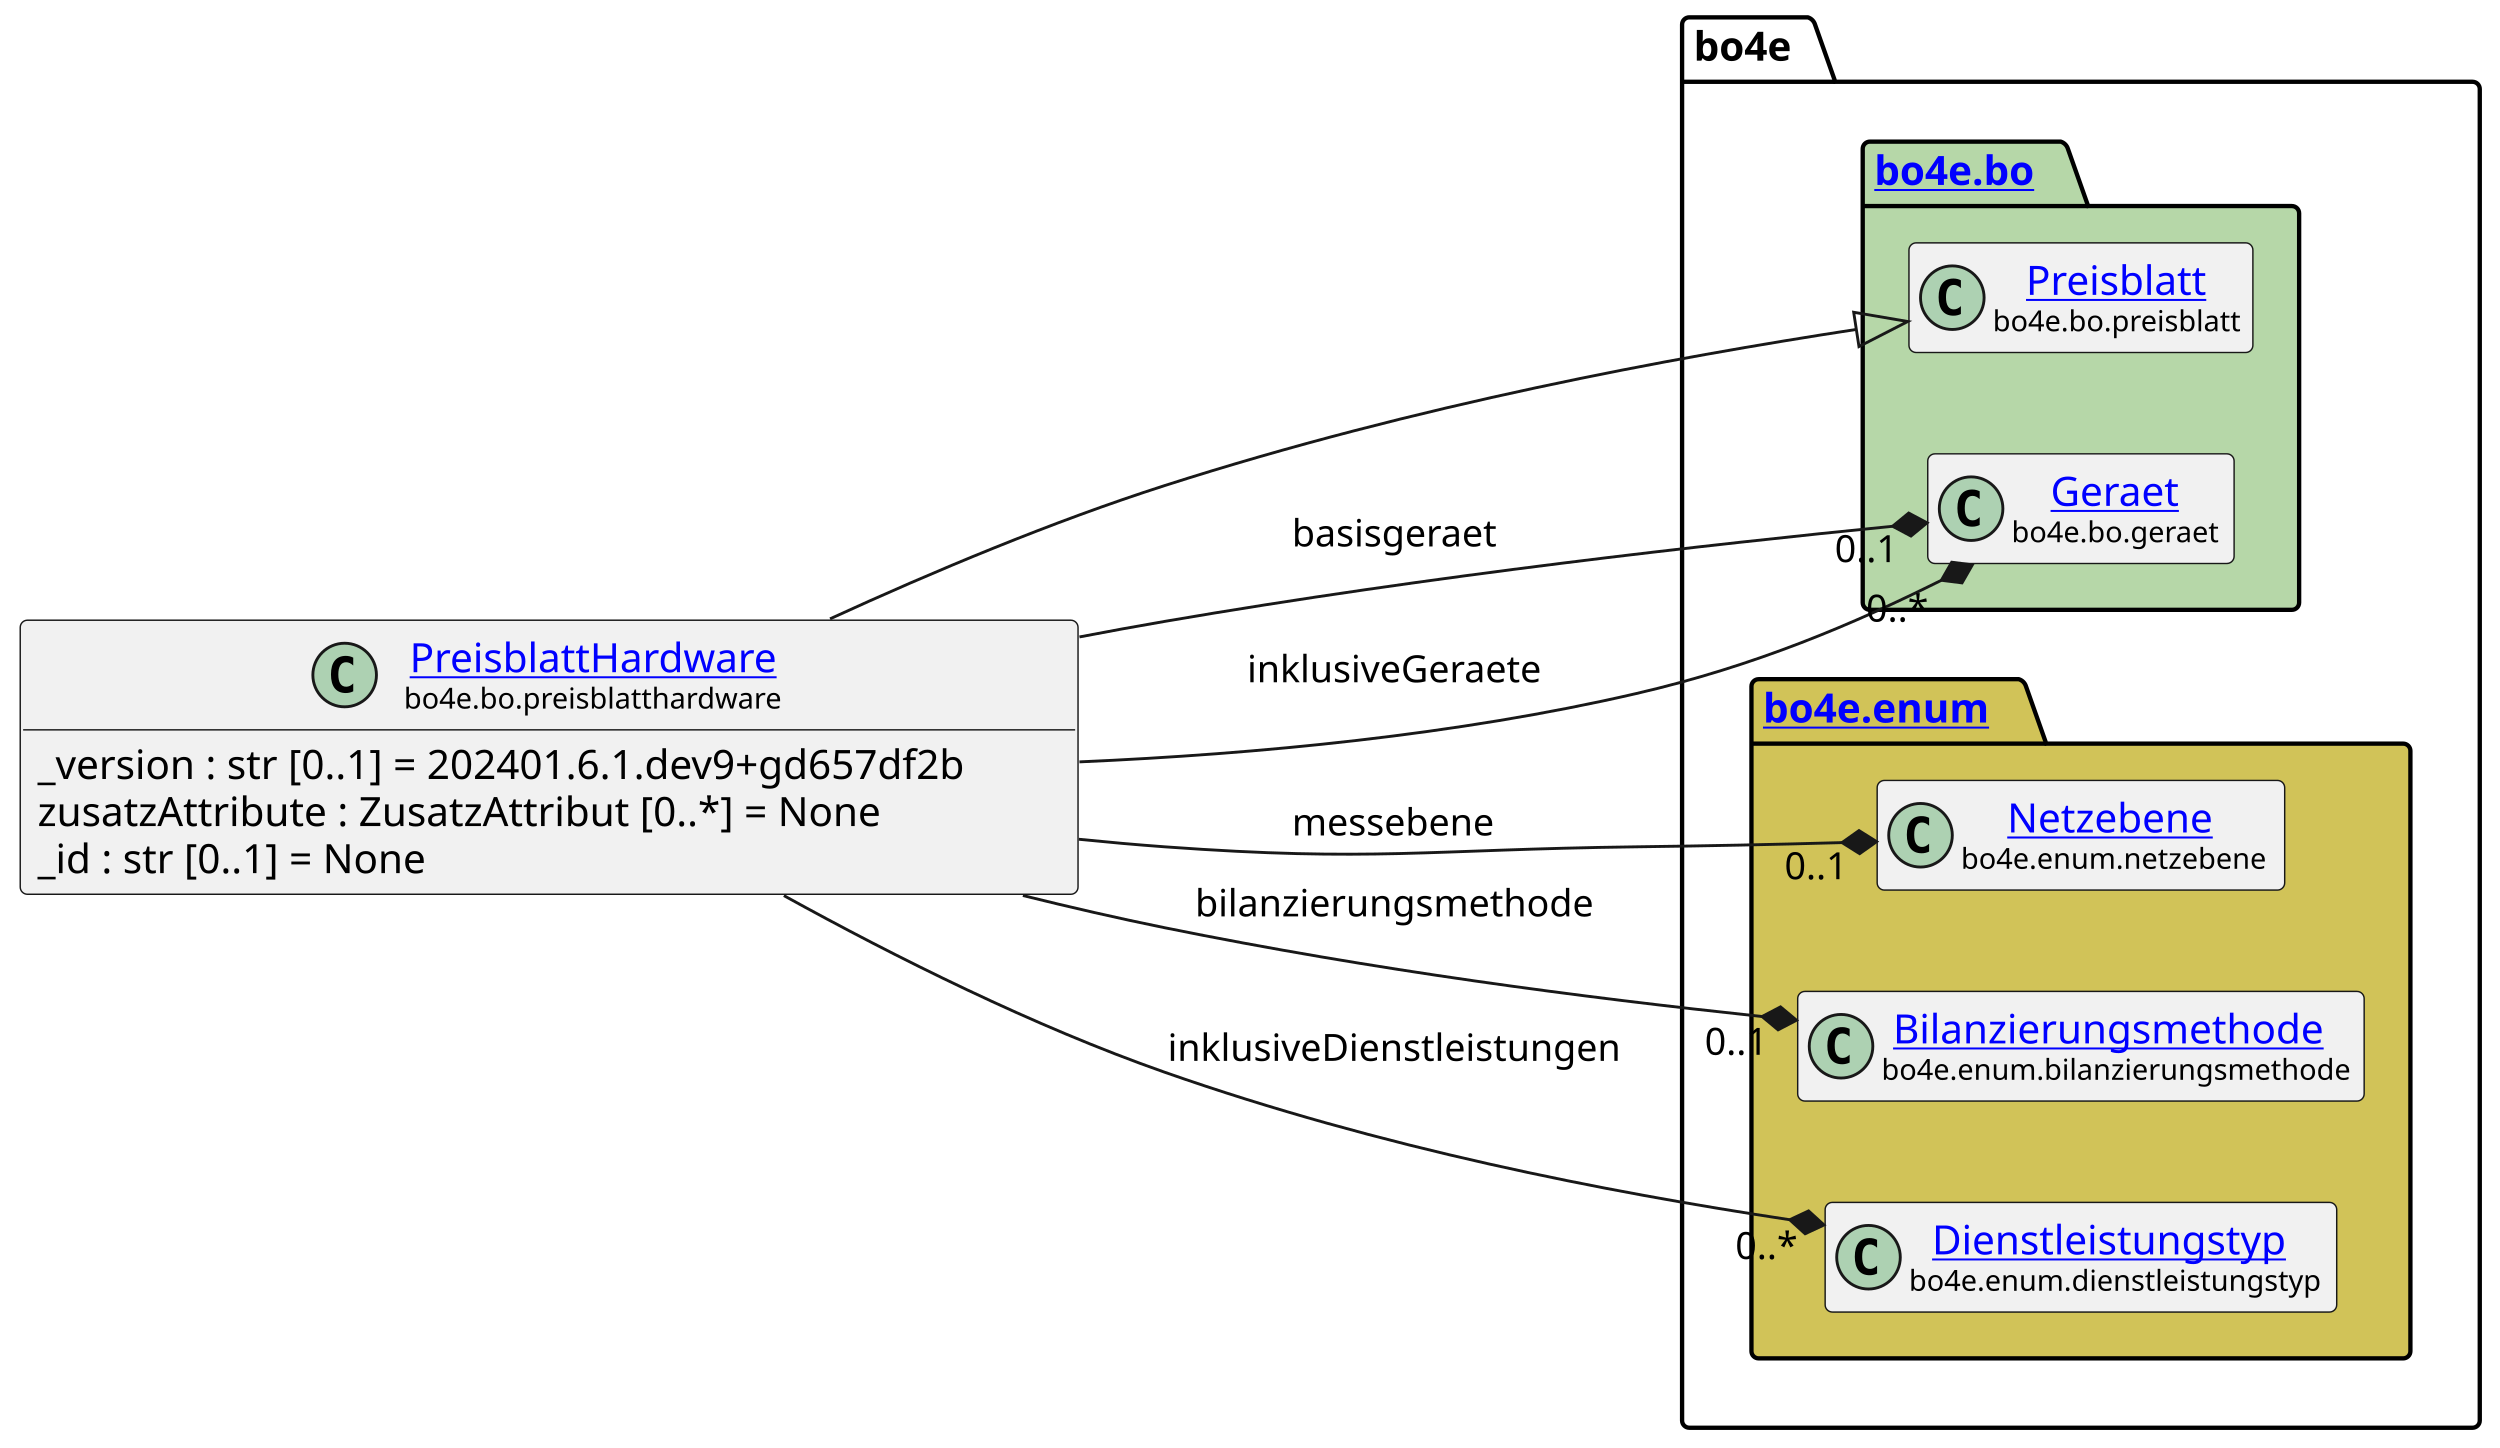
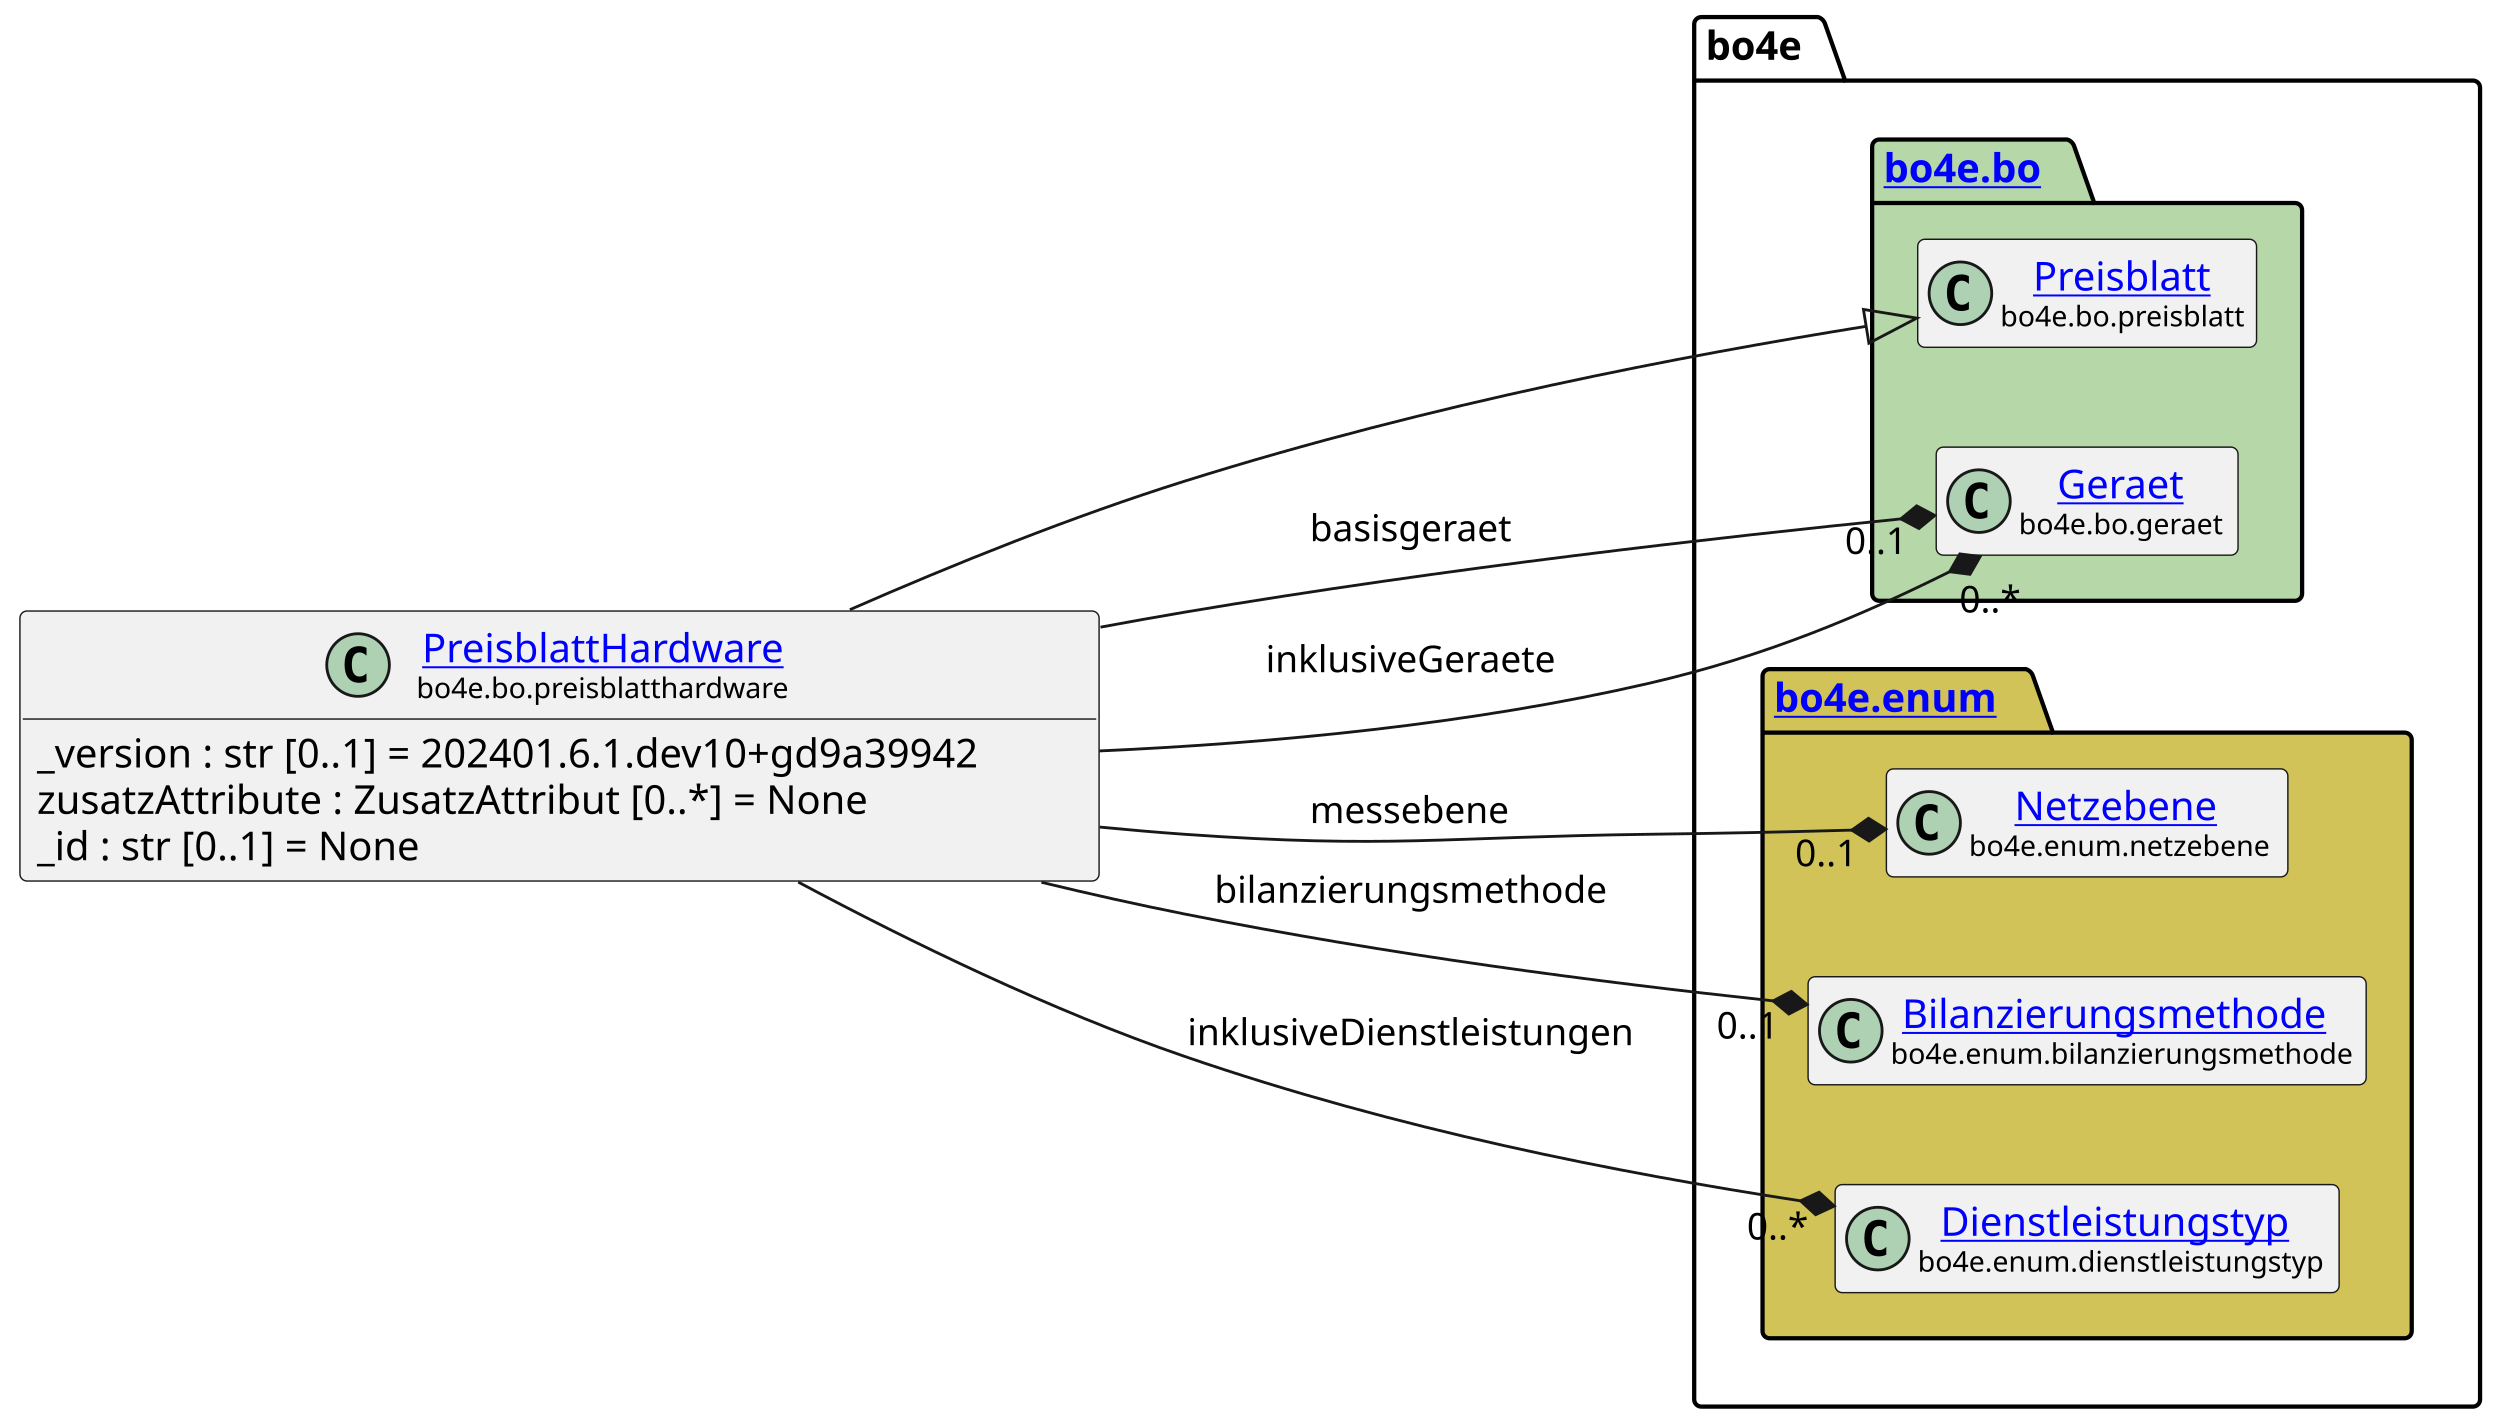
- <svg xmlns="http://www.w3.org/2000/svg" xmlns:xlink="http://www.w3.org/1999/xlink" contentStyleType="text/css" height="501px" preserveAspectRatio="none" style="width:865px;height:501px;background:#FFFFFF;" version="1.1" viewBox="0 0 865 501" width="865px" zoomAndPan="magnify">
+ <svg xmlns="http://www.w3.org/2000/svg" xmlns:xlink="http://www.w3.org/1999/xlink" contentStyleType="text/css" height="501px" preserveAspectRatio="none" style="width:878px;height:501px;background:#FFFFFF;" version="1.1" viewBox="0 0 878 501" width="878px" zoomAndPan="magnify">
  <defs />
  <g>
    <g id="cluster_bo4e">
-       <path d="M584.5,6 L625.5,6 A3.75,3.75 0 0 1 628,8.5 L635,28.297 L855.5,28.297 A2.5,2.5 0 0 1 858,30.797 L858,491.5 A2.5,2.5 0 0 1 855.5,494 L584.5,494 A2.5,2.5 0 0 1 582,491.5 L582,8.5 A2.5,2.5 0 0 1 584.5,6 " fill="none" style="stroke:#000000;stroke-width:1.5;" />
-       <line style="stroke:#000000;stroke-width:1.5;" x1="582" x2="635" y1="28.297" y2="28.297" />
-       <text fill="#000000" font-family="sans-serif" font-size="14" font-weight="bold" lengthAdjust="spacing" textLength="40" x="586" y="20.995">bo4e</text>
+       <path d="M597.5,6 L638.5,6 A3.75,3.75 0 0 1 641,8.5 L648,28.297 L868.5,28.297 A2.5,2.5 0 0 1 871,30.797 L871,491.5 A2.5,2.5 0 0 1 868.5,494 L597.5,494 A2.5,2.5 0 0 1 595,491.5 L595,8.5 A2.5,2.5 0 0 1 597.5,6 " fill="none" style="stroke:#000000;stroke-width:1.5;" />
+       <line style="stroke:#000000;stroke-width:1.5;" x1="595" x2="648" y1="28.297" y2="28.297" />
+       <text fill="#000000" font-family="sans-serif" font-size="14" font-weight="bold" lengthAdjust="spacing" textLength="40" x="599" y="20.995">bo4e</text>
    </g>
    <g id="cluster_bo">
-       <path d="M647,49 L713,49 A3.75,3.75 0 0 1 715.5,51.5 L722.5,71.297 L793,71.297 A2.5,2.5 0 0 1 795.5,73.797 L795.5,208.5 A2.5,2.5 0 0 1 793,211 L647,211 A2.5,2.5 0 0 1 644.5,208.5 L644.5,51.5 A2.5,2.5 0 0 1 647,49 " fill="#B6D7A8" style="stroke:#000000;stroke-width:1.5;" />
-       <line style="stroke:#000000;stroke-width:1.5;" x1="644.5" x2="722.5" y1="71.297" y2="71.297" />
+       <path d="M660,49 L726,49 A3.75,3.75 0 0 1 728.5,51.5 L735.5,71.297 L806,71.297 A2.5,2.5 0 0 1 808.5,73.797 L808.5,208.5 A2.5,2.5 0 0 1 806,211 L660,211 A2.5,2.5 0 0 1 657.5,208.5 L657.5,51.5 A2.5,2.5 0 0 1 660,49 " fill="#B6D7A8" style="stroke:#000000;stroke-width:1.5;" />
+       <line style="stroke:#000000;stroke-width:1.5;" x1="657.5" x2="735.5" y1="71.297" y2="71.297" />
      <a href="https://bo4e.github.io/BO4E-python/latest/api/bo4e.bo.html" target="_top" title="https://bo4e.github.io/BO4E-python/latest/api/bo4e.bo.html" xlink:actuate="onRequest" xlink:href="https://bo4e.github.io/BO4E-python/latest/api/bo4e.bo.html" xlink:show="new" xlink:title="https://bo4e.github.io/BO4E-python/latest/api/bo4e.bo.html" xlink:type="simple">
-         <text fill="#0000FF" font-family="sans-serif" font-size="14" font-weight="bold" lengthAdjust="spacing" text-decoration="underline" textLength="65" x="648.5" y="63.995">bo4e.bo</text>
+         <text fill="#0000FF" font-family="sans-serif" font-size="14" font-weight="bold" lengthAdjust="spacing" text-decoration="underline" textLength="65" x="661.5" y="63.995">bo4e.bo</text>
      </a>
    </g>
    <g id="cluster_enum">
-       <path d="M608.5,235 L698.5,235 A3.75,3.75 0 0 1 701,237.5 L708,257.297 L831.5,257.297 A2.5,2.5 0 0 1 834,259.797 L834,467.5 A2.5,2.5 0 0 1 831.5,470 L608.5,470 A2.5,2.5 0 0 1 606,467.5 L606,237.5 A2.5,2.5 0 0 1 608.5,235 " fill="#D1C358" style="stroke:#000000;stroke-width:1.5;" />
-       <line style="stroke:#000000;stroke-width:1.5;" x1="606" x2="708" y1="257.297" y2="257.297" />
+       <path d="M621.5,235 L711.5,235 A3.75,3.75 0 0 1 714,237.5 L721,257.297 L844.5,257.297 A2.5,2.5 0 0 1 847,259.797 L847,467.5 A2.5,2.5 0 0 1 844.5,470 L621.5,470 A2.5,2.5 0 0 1 619,467.5 L619,237.5 A2.5,2.5 0 0 1 621.5,235 " fill="#D1C358" style="stroke:#000000;stroke-width:1.5;" />
+       <line style="stroke:#000000;stroke-width:1.5;" x1="619" x2="721" y1="257.297" y2="257.297" />
      <a href="https://bo4e.github.io/BO4E-python/latest/api/bo4e.enum.html" target="_top" title="https://bo4e.github.io/BO4E-python/latest/api/bo4e.enum.html" xlink:actuate="onRequest" xlink:href="https://bo4e.github.io/BO4E-python/latest/api/bo4e.enum.html" xlink:show="new" xlink:title="https://bo4e.github.io/BO4E-python/latest/api/bo4e.enum.html" xlink:type="simple">
-         <text fill="#0000FF" font-family="sans-serif" font-size="14" font-weight="bold" lengthAdjust="spacing" text-decoration="underline" textLength="89" x="610" y="249.995">bo4e.enum</text>
+         <text fill="#0000FF" font-family="sans-serif" font-size="14" font-weight="bold" lengthAdjust="spacing" text-decoration="underline" textLength="89" x="623" y="249.995">bo4e.enum</text>
      </a>
    </g>
    <g id="elem_Preisblatt">
-       <rect codeLine="10" fill="#F1F1F1" height="37.938" id="Preisblatt" rx="2.5" ry="2.5" style="stroke:#181818;stroke-width:0.5;" width="119" x="660.5" y="84.03" />
-       <ellipse cx="675.5" cy="102.999" fill="#ADD1B2" rx="11" ry="11" style="stroke:#181818;stroke-width:1.0;" />
-       <path d="M678.469,108.639 Q677.891,108.936 677.25,109.077 Q676.609,109.233 675.906,109.233 Q673.406,109.233 672.078,107.593 Q670.766,105.936 670.766,102.811 Q670.766,99.686 672.078,98.03 Q673.406,96.374 675.906,96.374 Q676.609,96.374 677.25,96.53 Q677.906,96.686 678.469,96.983 L678.469,99.702 Q677.844,99.124 677.25,98.858 Q676.656,98.577 676.031,98.577 Q674.688,98.577 674,99.655 Q673.312,100.718 673.312,102.811 Q673.312,104.905 674,105.983 Q674.688,107.046 676.031,107.046 Q676.656,107.046 677.25,106.78 Q677.844,106.499 678.469,105.921 L678.469,108.639 Z " fill="#000000" />
+       <rect codeLine="10" fill="#F1F1F1" height="37.938" id="Preisblatt" rx="2.5" ry="2.5" style="stroke:#181818;stroke-width:0.5;" width="119" x="673.5" y="84.03" />
+       <ellipse cx="688.5" cy="102.999" fill="#ADD1B2" rx="11" ry="11" style="stroke:#181818;stroke-width:1.0;" />
+       <path d="M691.469,108.639 Q690.891,108.936 690.25,109.077 Q689.609,109.233 688.906,109.233 Q686.406,109.233 685.078,107.593 Q683.766,105.936 683.766,102.811 Q683.766,99.686 685.078,98.03 Q686.406,96.374 688.906,96.374 Q689.609,96.374 690.25,96.53 Q690.906,96.686 691.469,96.983 L691.469,99.702 Q690.844,99.124 690.25,98.858 Q689.656,98.577 689.031,98.577 Q687.688,98.577 687,99.655 Q686.312,100.718 686.312,102.811 Q686.312,104.905 687,105.983 Q687.688,107.046 689.031,107.046 Q689.656,107.046 690.25,106.78 Q690.844,106.499 691.469,105.921 L691.469,108.639 Z " fill="#000000" />
      <a href="https://bo4e.github.io/BO4E-python/latest/api/bo4e.bo.html#bo4e.bo.preisblatt.Preisblatt" target="_top" title="https://bo4e.github.io/BO4E-python/latest/api/bo4e.bo.html#bo4e.bo.preisblatt.Preisblatt" xlink:actuate="onRequest" xlink:href="https://bo4e.github.io/BO4E-python/latest/api/bo4e.bo.html#bo4e.bo.preisblatt.Preisblatt" xlink:show="new" xlink:title="https://bo4e.github.io/BO4E-python/latest/api/bo4e.bo.html#bo4e.bo.preisblatt.Preisblatt" xlink:type="simple">
-         <text fill="#0000FF" font-family="sans-serif" font-size="14" lengthAdjust="spacing" text-decoration="underline" textLength="64" x="701" y="102.025">Preisblatt</text>
+         <text fill="#0000FF" font-family="sans-serif" font-size="14" lengthAdjust="spacing" text-decoration="underline" textLength="64" x="714" y="102.025">Preisblatt</text>
      </a>
-       <text fill="#000000" font-family="sans-serif" font-size="10" lengthAdjust="spacing" textLength="87" x="689.5" y="114.609">bo4e.bo.preisblatt</text>
+       <text fill="#000000" font-family="sans-serif" font-size="10" lengthAdjust="spacing" textLength="87" x="702.5" y="114.609">bo4e.bo.preisblatt</text>
    </g>
    <g id="elem_Geraet">
-       <rect codeLine="11" fill="#F1F1F1" height="37.938" id="Geraet" rx="2.5" ry="2.5" style="stroke:#181818;stroke-width:0.5;" width="106" x="667" y="157.03" />
-       <ellipse cx="682" cy="175.999" fill="#ADD1B2" rx="11" ry="11" style="stroke:#181818;stroke-width:1.0;" />
-       <path d="M684.969,181.639 Q684.391,181.936 683.75,182.077 Q683.109,182.233 682.406,182.233 Q679.906,182.233 678.578,180.593 Q677.266,178.936 677.266,175.811 Q677.266,172.686 678.578,171.03 Q679.906,169.374 682.406,169.374 Q683.109,169.374 683.75,169.53 Q684.406,169.686 684.969,169.983 L684.969,172.702 Q684.344,172.124 683.75,171.858 Q683.156,171.577 682.531,171.577 Q681.188,171.577 680.5,172.655 Q679.812,173.718 679.812,175.811 Q679.812,177.905 680.5,178.983 Q681.188,180.046 682.531,180.046 Q683.156,180.046 683.75,179.78 Q684.344,179.499 684.969,178.921 L684.969,181.639 Z " fill="#000000" />
+       <rect codeLine="11" fill="#F1F1F1" height="37.938" id="Geraet" rx="2.5" ry="2.5" style="stroke:#181818;stroke-width:0.5;" width="106" x="680" y="157.03" />
+       <ellipse cx="695" cy="175.999" fill="#ADD1B2" rx="11" ry="11" style="stroke:#181818;stroke-width:1.0;" />
+       <path d="M697.969,181.639 Q697.391,181.936 696.75,182.077 Q696.109,182.233 695.406,182.233 Q692.906,182.233 691.578,180.593 Q690.266,178.936 690.266,175.811 Q690.266,172.686 691.578,171.03 Q692.906,169.374 695.406,169.374 Q696.109,169.374 696.75,169.53 Q697.406,169.686 697.969,169.983 L697.969,172.702 Q697.344,172.124 696.75,171.858 Q696.156,171.577 695.531,171.577 Q694.188,171.577 693.5,172.655 Q692.812,173.718 692.812,175.811 Q692.812,177.905 693.5,178.983 Q694.188,180.046 695.531,180.046 Q696.156,180.046 696.75,179.78 Q697.344,179.499 697.969,178.921 L697.969,181.639 Z " fill="#000000" />
      <a href="https://bo4e.github.io/BO4E-python/latest/api/bo4e.bo.html#bo4e.bo.geraet.Geraet" target="_top" title="https://bo4e.github.io/BO4E-python/latest/api/bo4e.bo.html#bo4e.bo.geraet.Geraet" xlink:actuate="onRequest" xlink:href="https://bo4e.github.io/BO4E-python/latest/api/bo4e.bo.html#bo4e.bo.geraet.Geraet" xlink:show="new" xlink:title="https://bo4e.github.io/BO4E-python/latest/api/bo4e.bo.html#bo4e.bo.geraet.Geraet" xlink:type="simple">
-         <text fill="#0000FF" font-family="sans-serif" font-size="14" lengthAdjust="spacing" text-decoration="underline" textLength="47" x="709.5" y="175.025">Geraet</text>
+         <text fill="#0000FF" font-family="sans-serif" font-size="14" lengthAdjust="spacing" text-decoration="underline" textLength="47" x="722.5" y="175.025">Geraet</text>
      </a>
-       <text fill="#000000" font-family="sans-serif" font-size="10" lengthAdjust="spacing" textLength="74" x="696" y="187.609">bo4e.bo.geraet</text>
+       <text fill="#000000" font-family="sans-serif" font-size="10" lengthAdjust="spacing" textLength="74" x="709" y="187.609">bo4e.bo.geraet</text>
    </g>
    <g id="elem_Netzebene">
-       <rect codeLine="14" fill="#F1F1F1" height="37.938" id="Netzebene" rx="2.5" ry="2.5" style="stroke:#181818;stroke-width:0.5;" width="141" x="649.5" y="270.03" />
-       <ellipse cx="664.5" cy="288.999" fill="#ADD1B2" rx="11" ry="11" style="stroke:#181818;stroke-width:1.0;" />
-       <path d="M667.469,294.639 Q666.891,294.936 666.25,295.077 Q665.609,295.233 664.906,295.233 Q662.406,295.233 661.078,293.592 Q659.766,291.936 659.766,288.811 Q659.766,285.686 661.078,284.03 Q662.406,282.374 664.906,282.374 Q665.609,282.374 666.25,282.53 Q666.906,282.686 667.469,282.983 L667.469,285.702 Q666.844,285.124 666.25,284.858 Q665.656,284.577 665.031,284.577 Q663.688,284.577 663,285.655 Q662.312,286.717 662.312,288.811 Q662.312,290.905 663,291.983 Q663.688,293.046 665.031,293.046 Q665.656,293.046 666.25,292.78 Q666.844,292.499 667.469,291.921 L667.469,294.639 Z " fill="#000000" />
+       <rect codeLine="14" fill="#F1F1F1" height="37.938" id="Netzebene" rx="2.5" ry="2.5" style="stroke:#181818;stroke-width:0.5;" width="141" x="662.5" y="270.03" />
+       <ellipse cx="677.5" cy="288.999" fill="#ADD1B2" rx="11" ry="11" style="stroke:#181818;stroke-width:1.0;" />
+       <path d="M680.469,294.639 Q679.891,294.936 679.25,295.077 Q678.609,295.233 677.906,295.233 Q675.406,295.233 674.078,293.592 Q672.766,291.936 672.766,288.811 Q672.766,285.686 674.078,284.03 Q675.406,282.374 677.906,282.374 Q678.609,282.374 679.25,282.53 Q679.906,282.686 680.469,282.983 L680.469,285.702 Q679.844,285.124 679.25,284.858 Q678.656,284.577 678.031,284.577 Q676.688,284.577 676,285.655 Q675.312,286.717 675.312,288.811 Q675.312,290.905 676,291.983 Q676.688,293.046 678.031,293.046 Q678.656,293.046 679.25,292.78 Q679.844,292.499 680.469,291.921 L680.469,294.639 Z " fill="#000000" />
      <a href="https://bo4e.github.io/BO4E-python/latest/api/bo4e.enum.html#bo4e.enum.netzebene.Netzebene" target="_top" title="https://bo4e.github.io/BO4E-python/latest/api/bo4e.enum.html#bo4e.enum.netzebene.Netzebene" xlink:actuate="onRequest" xlink:href="https://bo4e.github.io/BO4E-python/latest/api/bo4e.enum.html#bo4e.enum.netzebene.Netzebene" xlink:show="new" xlink:title="https://bo4e.github.io/BO4E-python/latest/api/bo4e.enum.html#bo4e.enum.netzebene.Netzebene" xlink:type="simple">
-         <text fill="#0000FF" font-family="sans-serif" font-size="14" lengthAdjust="spacing" text-decoration="underline" textLength="77" x="694.5" y="288.025">Netzebene</text>
+         <text fill="#0000FF" font-family="sans-serif" font-size="14" lengthAdjust="spacing" text-decoration="underline" textLength="77" x="707.5" y="288.025">Netzebene</text>
      </a>
-       <text fill="#000000" font-family="sans-serif" font-size="10" lengthAdjust="spacing" textLength="109" x="678.5" y="300.609">bo4e.enum.netzebene</text>
+       <text fill="#000000" font-family="sans-serif" font-size="10" lengthAdjust="spacing" textLength="109" x="691.5" y="300.609">bo4e.enum.netzebene</text>
    </g>
    <g id="elem_Bilanzierungsmethode">
-       <rect codeLine="15" fill="#F1F1F1" height="37.938" id="Bilanzierungsmethode" rx="2.5" ry="2.5" style="stroke:#181818;stroke-width:0.5;" width="196" x="622" y="343.03" />
-       <ellipse cx="637" cy="361.999" fill="#ADD1B2" rx="11" ry="11" style="stroke:#181818;stroke-width:1.0;" />
-       <path d="M639.969,367.639 Q639.391,367.936 638.75,368.077 Q638.109,368.233 637.406,368.233 Q634.906,368.233 633.578,366.592 Q632.266,364.936 632.266,361.811 Q632.266,358.686 633.578,357.03 Q634.906,355.374 637.406,355.374 Q638.109,355.374 638.75,355.53 Q639.406,355.686 639.969,355.983 L639.969,358.702 Q639.344,358.124 638.75,357.858 Q638.156,357.577 637.531,357.577 Q636.188,357.577 635.5,358.655 Q634.812,359.717 634.812,361.811 Q634.812,363.905 635.5,364.983 Q636.188,366.046 637.531,366.046 Q638.156,366.046 638.75,365.78 Q639.344,365.499 639.969,364.921 L639.969,367.639 Z " fill="#000000" />
+       <rect codeLine="15" fill="#F1F1F1" height="37.938" id="Bilanzierungsmethode" rx="2.5" ry="2.5" style="stroke:#181818;stroke-width:0.5;" width="196" x="635" y="343.03" />
+       <ellipse cx="650" cy="361.999" fill="#ADD1B2" rx="11" ry="11" style="stroke:#181818;stroke-width:1.0;" />
+       <path d="M652.969,367.639 Q652.391,367.936 651.75,368.077 Q651.109,368.233 650.406,368.233 Q647.906,368.233 646.578,366.592 Q645.266,364.936 645.266,361.811 Q645.266,358.686 646.578,357.03 Q647.906,355.374 650.406,355.374 Q651.109,355.374 651.75,355.53 Q652.406,355.686 652.969,355.983 L652.969,358.702 Q652.344,358.124 651.75,357.858 Q651.156,357.577 650.531,357.577 Q649.188,357.577 648.5,358.655 Q647.812,359.717 647.812,361.811 Q647.812,363.905 648.5,364.983 Q649.188,366.046 650.531,366.046 Q651.156,366.046 651.75,365.78 Q652.344,365.499 652.969,364.921 L652.969,367.639 Z " fill="#000000" />
      <a href="https://bo4e.github.io/BO4E-python/latest/api/bo4e.enum.html#bo4e.enum.bilanzierungsmethode.Bilanzierungsmethode" target="_top" title="https://bo4e.github.io/BO4E-python/latest/api/bo4e.enum.html#bo4e.enum.bilanzierungsmethode.Bilanzierungsmethode" xlink:actuate="onRequest" xlink:href="https://bo4e.github.io/BO4E-python/latest/api/bo4e.enum.html#bo4e.enum.bilanzierungsmethode.Bilanzierungsmethode" xlink:show="new" xlink:title="https://bo4e.github.io/BO4E-python/latest/api/bo4e.enum.html#bo4e.enum.bilanzierungsmethode.Bilanzierungsmethode" xlink:type="simple">
-         <text fill="#0000FF" font-family="sans-serif" font-size="14" lengthAdjust="spacing" text-decoration="underline" textLength="156" x="655" y="361.025">Bilanzierungsmethode</text>
+         <text fill="#0000FF" font-family="sans-serif" font-size="14" lengthAdjust="spacing" text-decoration="underline" textLength="156" x="668" y="361.025">Bilanzierungsmethode</text>
      </a>
-       <text fill="#000000" font-family="sans-serif" font-size="10" lengthAdjust="spacing" textLength="164" x="651" y="373.609">bo4e.enum.bilanzierungsmethode</text>
+       <text fill="#000000" font-family="sans-serif" font-size="10" lengthAdjust="spacing" textLength="164" x="664" y="373.609">bo4e.enum.bilanzierungsmethode</text>
    </g>
    <g id="elem_Dienstleistungstyp">
-       <rect codeLine="16" fill="#F1F1F1" height="37.938" id="Dienstleistungstyp" rx="2.5" ry="2.5" style="stroke:#181818;stroke-width:0.5;" width="177" x="631.5" y="416.03" />
-       <ellipse cx="646.5" cy="434.999" fill="#ADD1B2" rx="11" ry="11" style="stroke:#181818;stroke-width:1.0;" />
-       <path d="M649.469,440.639 Q648.891,440.936 648.25,441.077 Q647.609,441.233 646.906,441.233 Q644.406,441.233 643.078,439.592 Q641.766,437.936 641.766,434.811 Q641.766,431.686 643.078,430.03 Q644.406,428.374 646.906,428.374 Q647.609,428.374 648.25,428.53 Q648.906,428.686 649.469,428.983 L649.469,431.702 Q648.844,431.124 648.25,430.858 Q647.656,430.577 647.031,430.577 Q645.688,430.577 645,431.655 Q644.312,432.717 644.312,434.811 Q644.312,436.905 645,437.983 Q645.688,439.046 647.031,439.046 Q647.656,439.046 648.25,438.78 Q648.844,438.499 649.469,437.921 L649.469,440.639 Z " fill="#000000" />
+       <rect codeLine="16" fill="#F1F1F1" height="37.938" id="Dienstleistungstyp" rx="2.5" ry="2.5" style="stroke:#181818;stroke-width:0.5;" width="177" x="644.5" y="416.03" />
+       <ellipse cx="659.5" cy="434.999" fill="#ADD1B2" rx="11" ry="11" style="stroke:#181818;stroke-width:1.0;" />
+       <path d="M662.469,440.639 Q661.891,440.936 661.25,441.077 Q660.609,441.233 659.906,441.233 Q657.406,441.233 656.078,439.592 Q654.766,437.936 654.766,434.811 Q654.766,431.686 656.078,430.03 Q657.406,428.374 659.906,428.374 Q660.609,428.374 661.25,428.53 Q661.906,428.686 662.469,428.983 L662.469,431.702 Q661.844,431.124 661.25,430.858 Q660.656,430.577 660.031,430.577 Q658.688,430.577 658,431.655 Q657.312,432.717 657.312,434.811 Q657.312,436.905 658,437.983 Q658.688,439.046 660.031,439.046 Q660.656,439.046 661.25,438.78 Q661.844,438.499 662.469,437.921 L662.469,440.639 Z " fill="#000000" />
      <a href="https://bo4e.github.io/BO4E-python/latest/api/bo4e.enum.html#bo4e.enum.dienstleistungstyp.Dienstleistungstyp" target="_top" title="https://bo4e.github.io/BO4E-python/latest/api/bo4e.enum.html#bo4e.enum.dienstleistungstyp.Dienstleistungstyp" xlink:actuate="onRequest" xlink:href="https://bo4e.github.io/BO4E-python/latest/api/bo4e.enum.html#bo4e.enum.dienstleistungstyp.Dienstleistungstyp" xlink:show="new" xlink:title="https://bo4e.github.io/BO4E-python/latest/api/bo4e.enum.html#bo4e.enum.dienstleistungstyp.Dienstleistungstyp" xlink:type="simple">
-         <text fill="#0000FF" font-family="sans-serif" font-size="14" lengthAdjust="spacing" text-decoration="underline" textLength="129" x="668.5" y="434.025">Dienstleistungstyp</text>
+         <text fill="#0000FF" font-family="sans-serif" font-size="14" lengthAdjust="spacing" text-decoration="underline" textLength="129" x="681.5" y="434.025">Dienstleistungstyp</text>
      </a>
-       <text fill="#000000" font-family="sans-serif" font-size="10" lengthAdjust="spacing" textLength="145" x="660.5" y="446.609">bo4e.enum.dienstleistungstyp</text>
+       <text fill="#000000" font-family="sans-serif" font-size="10" lengthAdjust="spacing" textLength="145" x="673.5" y="446.609">bo4e.enum.dienstleistungstyp</text>
    </g>
    <g id="elem_PreisblattHardware">
-       <rect codeLine="3" fill="#F1F1F1" height="94.828" id="PreisblattHardware" rx="2.5" ry="2.5" style="stroke:#181818;stroke-width:0.5;" width="366" x="7" y="214.59" />
-       <ellipse cx="119.25" cy="233.559" fill="#ADD1B2" rx="11" ry="11" style="stroke:#181818;stroke-width:1.0;" />
-       <path d="M122.219,239.199 Q121.641,239.496 121,239.637 Q120.359,239.793 119.656,239.793 Q117.156,239.793 115.828,238.153 Q114.516,236.496 114.516,233.371 Q114.516,230.246 115.828,228.59 Q117.156,226.934 119.656,226.934 Q120.359,226.934 121,227.09 Q121.656,227.246 122.219,227.543 L122.219,230.262 Q121.594,229.684 121,229.418 Q120.406,229.137 119.781,229.137 Q118.438,229.137 117.75,230.215 Q117.062,231.278 117.062,233.371 Q117.062,235.465 117.75,236.543 Q118.438,237.606 119.781,237.606 Q120.406,237.606 121,237.34 Q121.594,237.059 122.219,236.481 L122.219,239.199 Z " fill="#000000" />
+       <rect codeLine="3" fill="#F1F1F1" height="94.828" id="PreisblattHardware" rx="2.5" ry="2.5" style="stroke:#181818;stroke-width:0.5;" width="379" x="7" y="214.59" />
+       <ellipse cx="125.75" cy="233.559" fill="#ADD1B2" rx="11" ry="11" style="stroke:#181818;stroke-width:1.0;" />
+       <path d="M128.719,239.199 Q128.141,239.496 127.5,239.637 Q126.859,239.793 126.156,239.793 Q123.656,239.793 122.328,238.153 Q121.016,236.496 121.016,233.371 Q121.016,230.246 122.328,228.59 Q123.656,226.934 126.156,226.934 Q126.859,226.934 127.5,227.09 Q128.156,227.246 128.719,227.543 L128.719,230.262 Q128.094,229.684 127.5,229.418 Q126.906,229.137 126.281,229.137 Q124.938,229.137 124.25,230.215 Q123.562,231.278 123.562,233.371 Q123.562,235.465 124.25,236.543 Q124.938,237.606 126.281,237.606 Q126.906,237.606 127.5,237.34 Q128.094,237.059 128.719,236.481 L128.719,239.199 Z " fill="#000000" />
      <a href="https://bo4e.github.io/BO4E-python/latest/api/bo4e.bo.html#bo4e.bo.preisblatthardware.PreisblattHardware" target="_top" title="https://bo4e.github.io/BO4E-python/latest/api/bo4e.bo.html#bo4e.bo.preisblatthardware.PreisblattHardware" xlink:actuate="onRequest" xlink:href="https://bo4e.github.io/BO4E-python/latest/api/bo4e.bo.html#bo4e.bo.preisblatthardware.PreisblattHardware" xlink:show="new" xlink:title="https://bo4e.github.io/BO4E-python/latest/api/bo4e.bo.html#bo4e.bo.preisblatthardware.PreisblattHardware" xlink:type="simple">
-         <text fill="#0000FF" font-family="sans-serif" font-size="14" lengthAdjust="spacing" text-decoration="underline" textLength="129" x="141.75" y="232.585">PreisblattHardware</text>
+         <text fill="#0000FF" font-family="sans-serif" font-size="14" lengthAdjust="spacing" text-decoration="underline" textLength="129" x="148.25" y="232.585">PreisblattHardware</text>
      </a>
-       <text fill="#000000" font-family="sans-serif" font-size="10" lengthAdjust="spacing" textLength="133" x="139.75" y="245.169">bo4e.bo.preisblatthardware</text>
-       <line style="stroke:#181818;stroke-width:0.5;" x1="8" x2="372" y1="252.528" y2="252.528" />
-       <text fill="#000000" font-family="sans-serif" font-size="14" lengthAdjust="spacing" textLength="354" x="13" y="269.523">_version : str [0..1] = 202401.6.1.dev9+gd657df2b</text>
+       <text fill="#000000" font-family="sans-serif" font-size="10" lengthAdjust="spacing" textLength="133" x="146.25" y="245.169">bo4e.bo.preisblatthardware</text>
+       <line style="stroke:#181818;stroke-width:0.5;" x1="8" x2="385" y1="252.528" y2="252.528" />
+       <text fill="#000000" font-family="sans-serif" font-size="14" lengthAdjust="spacing" textLength="367" x="13" y="269.523">_version : str [0..1] = 202401.6.1.dev10+gd9a39942</text>
      <text fill="#000000" font-family="sans-serif" font-size="14" lengthAdjust="spacing" textLength="311" x="13" y="285.82">zusatzAttribute : ZusatzAttribut [0..*] = None</text>
      <text fill="#000000" font-family="sans-serif" font-size="14" lengthAdjust="spacing" textLength="147" x="13" y="302.116">_id : str [0..1] = None</text>
    </g>
    <g id="link_PreisblattHardware_Preisblatt">
-       <path codeLine="19" d="M287.19,214.12 C322.9,197.74 364.18,180.44 403,168 C490.61,139.93 578.089,123.858 642.289,113.978 " fill="none" id="PreisblattHardware-to-Preisblatt" style="stroke:#181818;stroke-width:1.0;" />
-       <polygon fill="none" points="660.08,111.24,641.377,108.048,643.202,119.908,660.08,111.24" style="stroke:#181818;stroke-width:1.0;" />
+       <path codeLine="19" d="M298.48,214.12 C334.93,198.15 376.76,181.32 416,169 C503.83,141.43 591.269,124.935 655.399,114.595 " fill="none" id="PreisblattHardware-to-Preisblatt" style="stroke:#181818;stroke-width:1.0;" />
+       <polygon fill="none" points="673.17,111.73,654.444,108.672,656.355,120.519,673.17,111.73" style="stroke:#181818;stroke-width:1.0;" />
    </g>
    <g id="link_PreisblattHardware_Bilanzierungsmethode">
-       <path codeLine="20" d="M353.92,309.85 C370.42,313.94 386.99,317.75 403,321 C475.65,335.74 546.888,345.017 609.668,351.717 " fill="none" id="PreisblattHardware-to-Bilanzierungsmethode" style="stroke:#181818;stroke-width:1.0;" />
-       <polygon fill="#181818" points="621.6,352.99,616.058,348.376,609.668,351.717,615.209,356.331,621.6,352.99" style="stroke:#181818;stroke-width:1.0;" />
-       <text fill="#000000" font-family="sans-serif" font-size="13" lengthAdjust="spacing" textLength="142" x="413.5" y="317.067">bilanzierungsmethode</text>
-       <text fill="#000000" font-family="sans-serif" font-size="13" lengthAdjust="spacing" textLength="24" x="589.837" y="364.955">0..1</text>
+       <path codeLine="20" d="M365.76,309.86 C382.66,313.94 399.62,317.74 416,321 C488.71,335.46 559.949,344.731 622.709,351.511 " fill="none" id="PreisblattHardware-to-Bilanzierungsmethode" style="stroke:#181818;stroke-width:1.0;" />
+       <polygon fill="#181818" points="634.64,352.8,629.104,348.179,622.709,351.511,628.245,356.132,634.64,352.8" style="stroke:#181818;stroke-width:1.0;" />
+       <text fill="#000000" font-family="sans-serif" font-size="13" lengthAdjust="spacing" textLength="142" x="426.5" y="317.067">bilanzierungsmethode</text>
+       <text fill="#000000" font-family="sans-serif" font-size="13" lengthAdjust="spacing" textLength="24" x="602.88" y="364.752">0..1</text>
    </g>
    <g id="link_PreisblattHardware_Netzebene">
-       <path codeLine="21" d="M373.24,290.38 C383.29,291.4 393.26,292.29 403,293 C475.25,298.25 493.56,293.95 566,293 C593.23,292.64 611.195,292.26 637.325,291.541 " fill="none" id="PreisblattHardware-to-Netzebene" style="stroke:#181818;stroke-width:1.0;" />
-       <polygon fill="#181818" points="649.32,291.21,643.212,287.377,637.325,291.541,643.433,295.374,649.32,291.21" style="stroke:#181818;stroke-width:1.0;" />
-       <text fill="#000000" font-family="sans-serif" font-size="13" lengthAdjust="spacing" textLength="75" x="447" y="289.067">messebene</text>
-       <text fill="#000000" font-family="sans-serif" font-size="13" lengthAdjust="spacing" textLength="24" x="617.44" y="304.209">0..1</text>
+       <path codeLine="21" d="M386.23,290.47 C396.28,291.45 406.25,292.31 416,293 C488.26,298.1 506.56,293.95 579,293 C606.23,292.64 624.195,292.26 650.325,291.541 " fill="none" id="PreisblattHardware-to-Netzebene" style="stroke:#181818;stroke-width:1.0;" />
+       <polygon fill="#181818" points="662.32,291.21,656.212,287.377,650.325,291.541,656.433,295.374,662.32,291.21" style="stroke:#181818;stroke-width:1.0;" />
+       <text fill="#000000" font-family="sans-serif" font-size="13" lengthAdjust="spacing" textLength="75" x="460" y="289.067">messebene</text>
+       <text fill="#000000" font-family="sans-serif" font-size="13" lengthAdjust="spacing" textLength="24" x="630.44" y="304.209">0..1</text>
    </g>
    <g id="link_PreisblattHardware_Geraet">
-       <path codeLine="22" d="M373.49,220.38 C383.46,218.47 393.34,216.66 403,215 C495.34,199.1 591.989,188.35 654.829,182.089 " fill="none" id="PreisblattHardware-to-Geraet" style="stroke:#181818;stroke-width:1.0;" />
-       <polygon fill="#181818" points="666.77,180.9,660.403,177.514,654.829,182.089,661.196,185.475,666.77,180.9" style="stroke:#181818;stroke-width:1.0;" />
-       <text fill="#000000" font-family="sans-serif" font-size="13" lengthAdjust="spacing" textLength="75" x="447" y="189.067">basisgeraet</text>
-       <text fill="#000000" font-family="sans-serif" font-size="13" lengthAdjust="spacing" textLength="24" x="634.82" y="194.486">0..1</text>
+       <path codeLine="22" d="M386.5,220.26 C396.46,218.4 406.34,216.63 416,215 C508.25,199.42 604.701,188.598 667.571,182.238 " fill="none" id="PreisblattHardware-to-Geraet" style="stroke:#181818;stroke-width:1.0;" />
+       <polygon fill="#181818" points="679.51,181.03,673.138,177.654,667.571,182.238,673.943,185.614,679.51,181.03" style="stroke:#181818;stroke-width:1.0;" />
+       <text fill="#000000" font-family="sans-serif" font-size="13" lengthAdjust="spacing" textLength="75" x="460" y="190.067">basisgeraet</text>
+       <text fill="#000000" font-family="sans-serif" font-size="13" lengthAdjust="spacing" textLength="24" x="647.938" y="194.554">0..1</text>
    </g>
    <g id="link_PreisblattHardware_Geraet">
-       <path codeLine="23" d="M373.48,263.61 C435.25,260.91 504.21,254.3 566,240 C607.52,230.39 641.427,215.847 671.707,200.777 " fill="none" id="PreisblattHardware-to-Geraet-1" style="stroke:#181818;stroke-width:1.0;" />
-       <polygon fill="#181818" points="682.45,195.43,675.296,194.522,671.707,200.777,678.861,201.684,682.45,195.43" style="stroke:#181818;stroke-width:1.0;" />
-       <text fill="#000000" font-family="sans-serif" font-size="13" lengthAdjust="spacing" textLength="106" x="431.5" y="236.067">inklusiveGeraete</text>
-       <text fill="#000000" font-family="sans-serif" font-size="13" lengthAdjust="spacing" textLength="23" x="645.655" y="215.09">0..*</text>
+       <path codeLine="23" d="M386.05,263.73 C448.14,260.97 517.1,254.29 579,240 C620.52,230.41 654.428,215.869 684.708,200.79 " fill="none" id="PreisblattHardware-to-Geraet-1" style="stroke:#181818;stroke-width:1.0;" />
+       <polygon fill="#181818" points="695.45,195.44,688.296,194.534,684.708,200.79,691.862,201.695,695.45,195.44" style="stroke:#181818;stroke-width:1.0;" />
+       <text fill="#000000" font-family="sans-serif" font-size="13" lengthAdjust="spacing" textLength="106" x="444.5" y="236.067">inklusiveGeraete</text>
+       <text fill="#000000" font-family="sans-serif" font-size="13" lengthAdjust="spacing" textLength="23" x="688.123" y="215.103">0..*</text>
    </g>
    <g id="link_PreisblattHardware_Dienstleistungstyp">
-       <path codeLine="24" d="M271.22,309.88 C309.92,331.24 357.7,355.11 403,371 C477.87,397.26 554.846,412.26 619.236,422.03 " fill="none" id="PreisblattHardware-to-Dienstleistungstyp" style="stroke:#181818;stroke-width:1.0;" />
-       <polygon fill="#181818" points="631.1,423.83,625.768,418.975,619.236,422.03,624.568,426.885,631.1,423.83" style="stroke:#181818;stroke-width:1.0;" />
-       <text fill="#000000" font-family="sans-serif" font-size="13" lengthAdjust="spacing" textLength="161" x="404" y="367.067">inklusiveDienstleistungen</text>
-       <text fill="#000000" font-family="sans-serif" font-size="13" lengthAdjust="spacing" textLength="23" x="600.413" y="435.621">0..*</text>
+       <path codeLine="24" d="M280.35,309.79 C320.28,331.13 369.5,355.01 416,371 C491.03,396.81 567.99,411.835 632.33,421.735 " fill="none" id="PreisblattHardware-to-Dienstleistungstyp" style="stroke:#181818;stroke-width:1.0;" />
+       <polygon fill="#181818" points="644.19,423.56,638.868,418.694,632.33,421.735,637.652,426.601,644.19,423.56" style="stroke:#181818;stroke-width:1.0;" />
+       <text fill="#000000" font-family="sans-serif" font-size="13" lengthAdjust="spacing" textLength="161" x="417" y="367.067">inklusiveDienstleistungen</text>
+       <text fill="#000000" font-family="sans-serif" font-size="13" lengthAdjust="spacing" textLength="23" x="613.51" y="435.33">0..*</text>
    </g>
  </g>
</svg>
